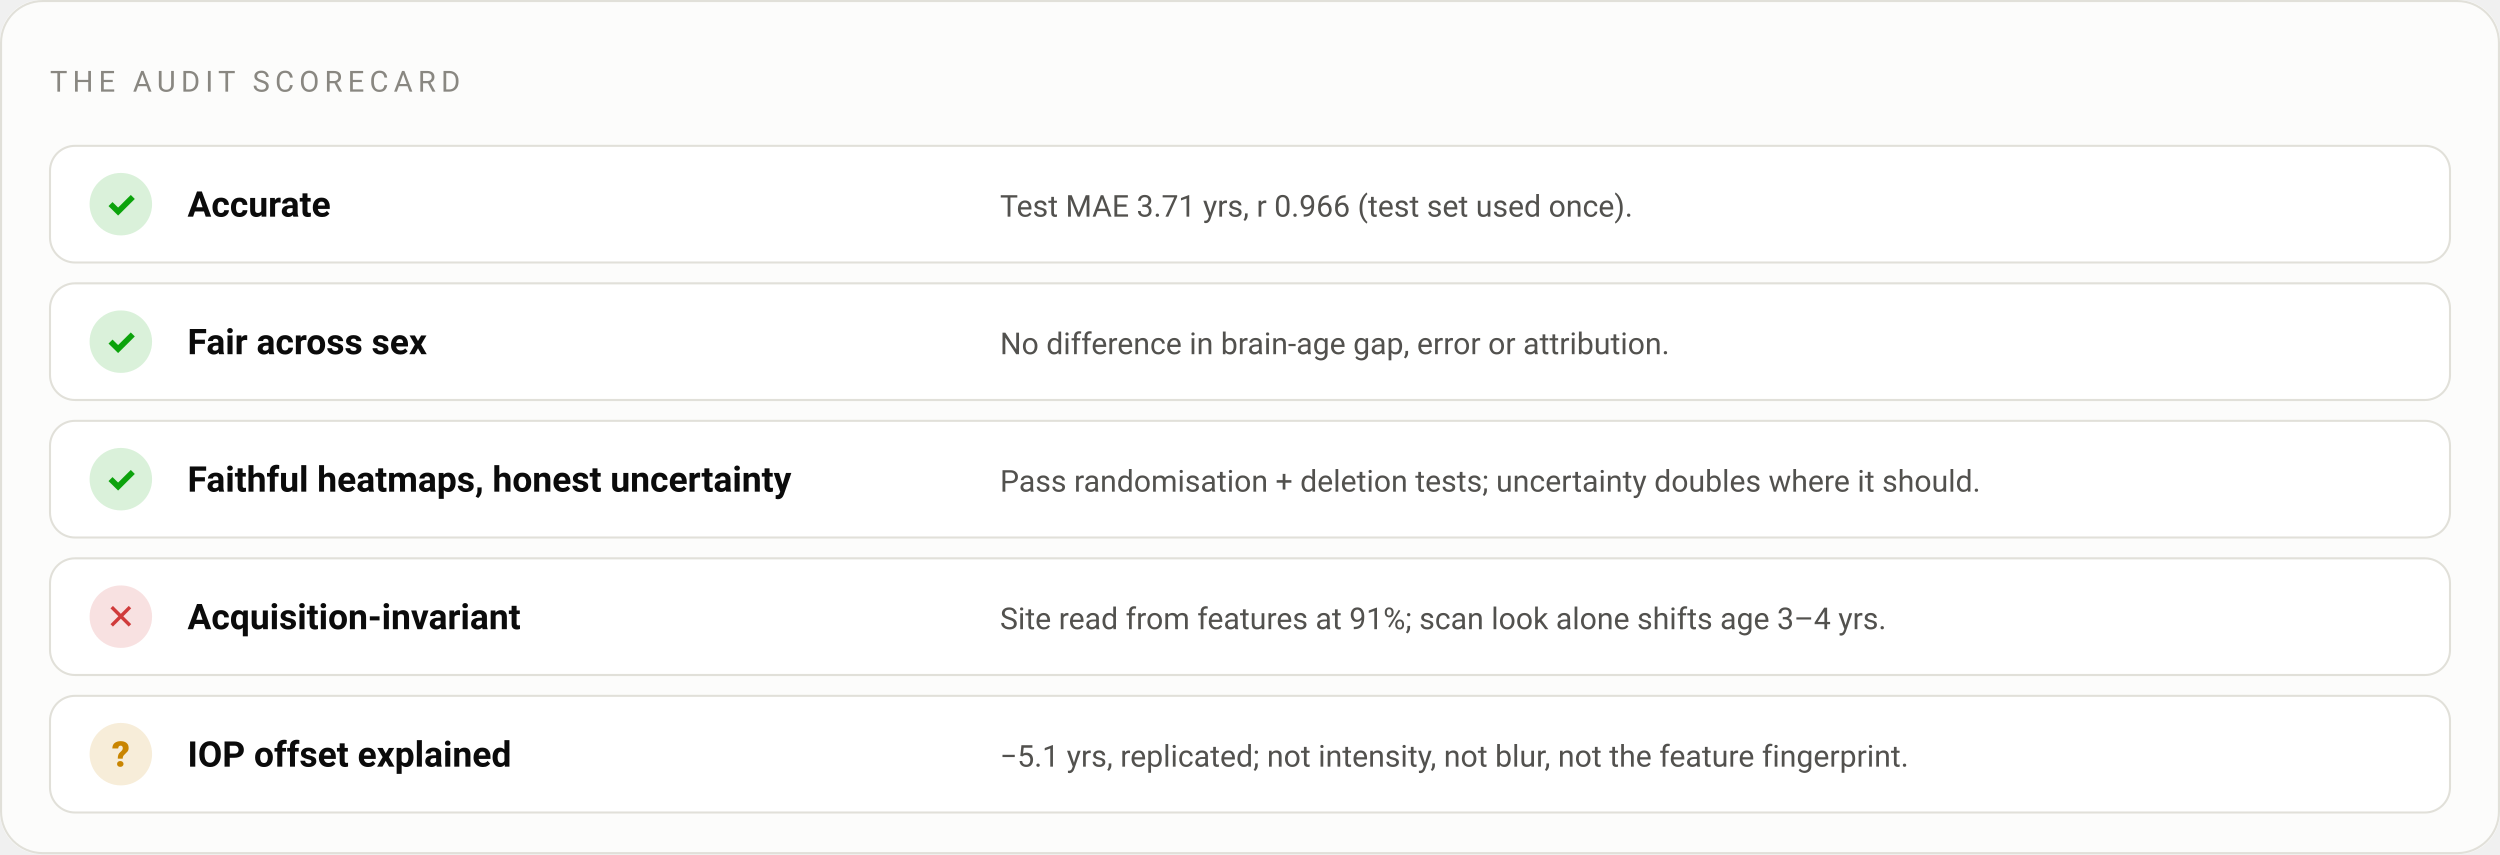
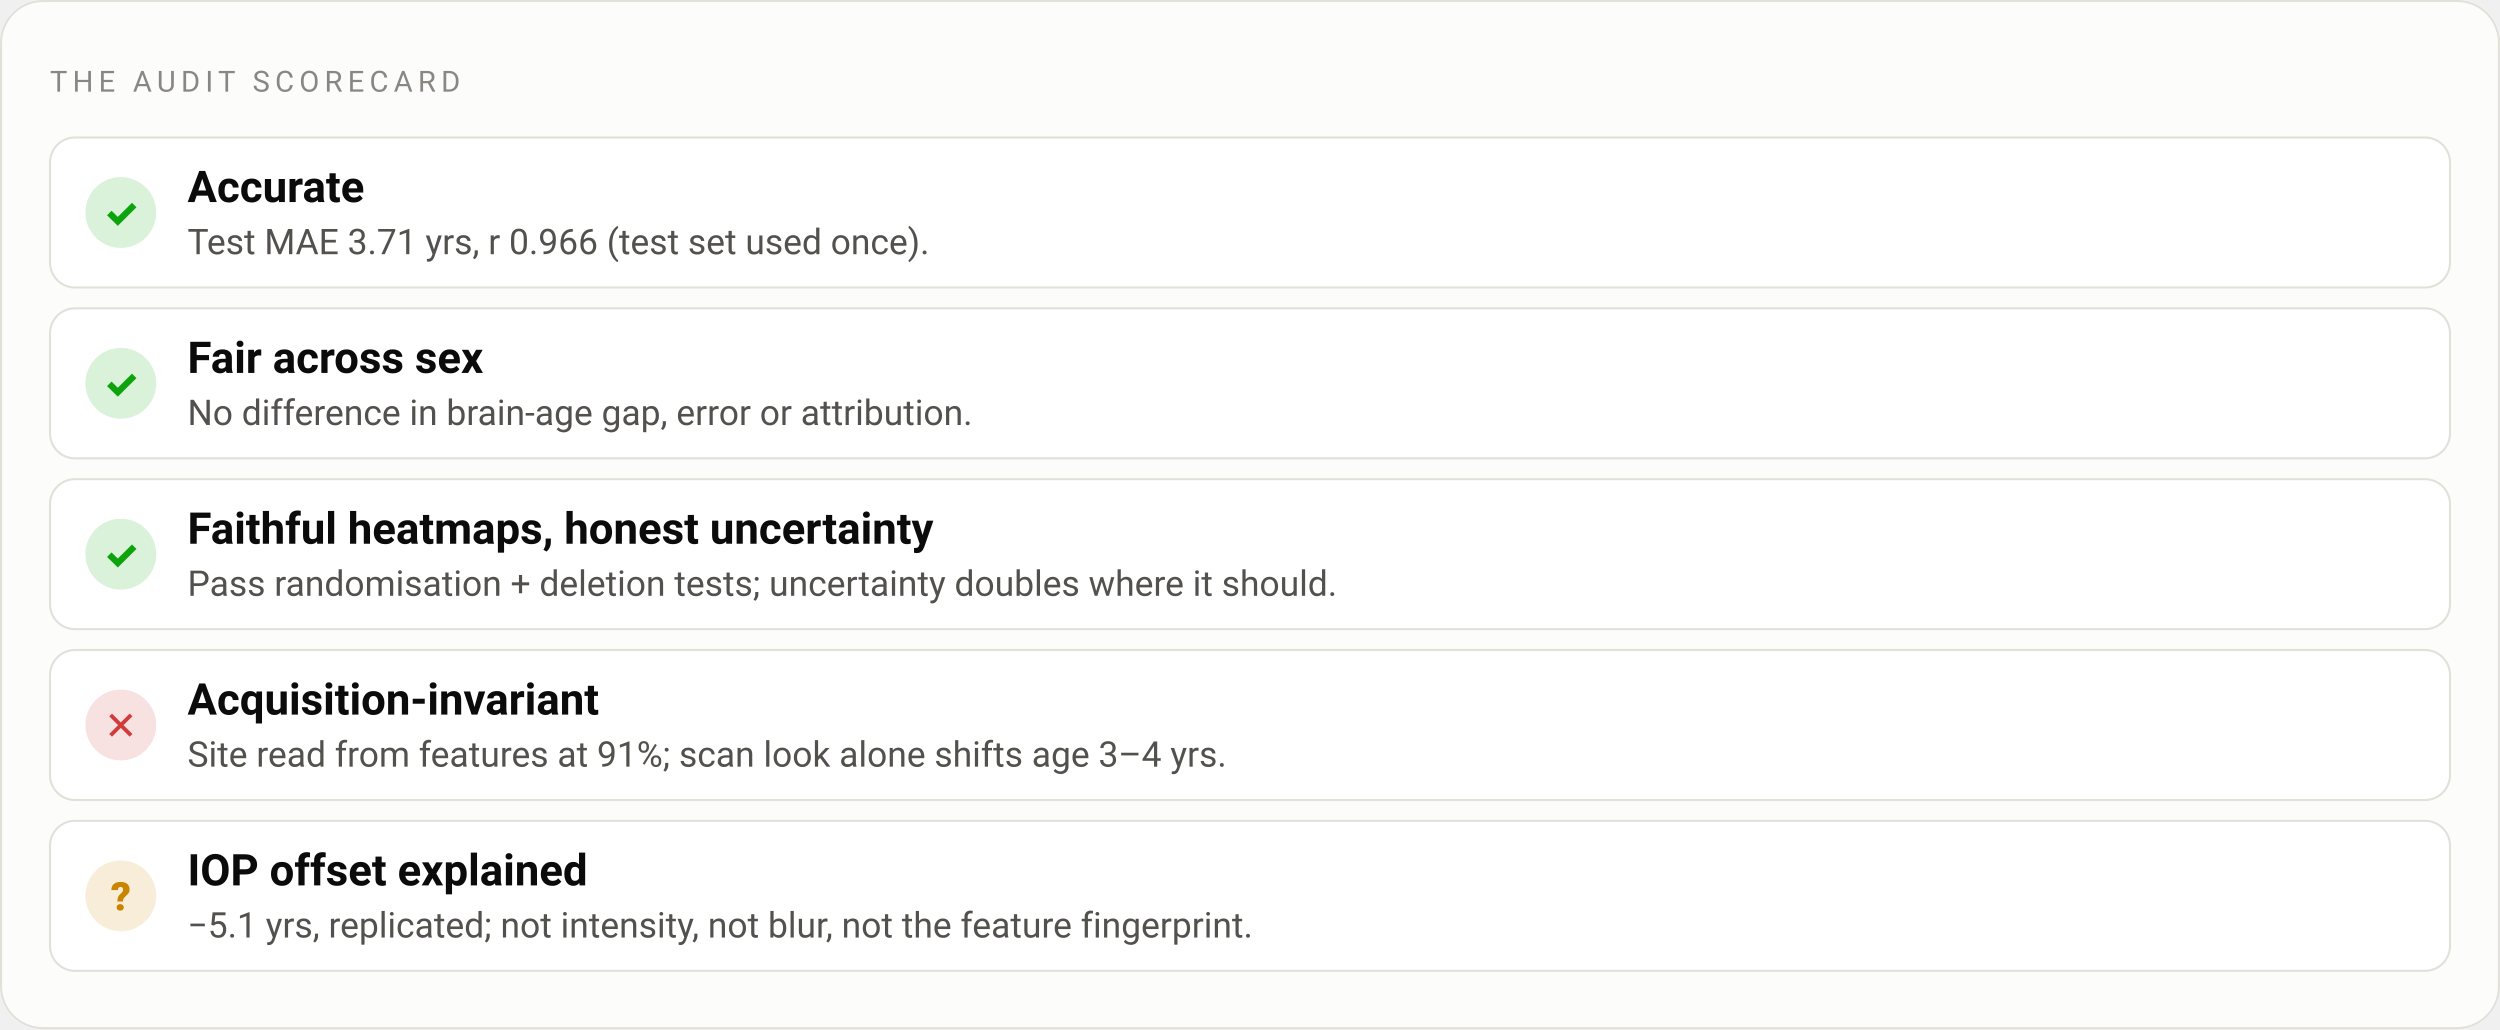
- <svg xmlns="http://www.w3.org/2000/svg" viewBox="0 0 1200 410" width="1200" height="410" font-family="system-ui,-apple-system,'Segoe UI',Roboto,Helvetica,Arial,sans-serif">
-   <rect width="1200" height="410" rx="20" fill="#fcfcfb" />
-   <rect x=".5" y=".5" width="1199" height="409" rx="20" fill="none" stroke="#e1e0d9" />
+ <svg xmlns="http://www.w3.org/2000/svg" viewBox="0 0 1200 494" width="1200" height="494" font-family="system-ui,-apple-system,'Segoe UI',Roboto,Helvetica,Arial,sans-serif">
+   <rect width="1200" height="494" rx="20" fill="#fcfcfb" />
+   <rect x=".5" y=".5" width="1199" height="493" rx="20" fill="none" stroke="#e1e0d9" />
  <text x="24" y="44" font-size="14" letter-spacing="2.5" fill="#898781">THE AUDIT SCORECARD</text>
  <g>
-     <rect x="24" y="70" width="1152" height="56" rx="12" fill="#ffffff" stroke="#e1e0d9" />
-     <circle cx="58" cy="98" r="15" fill="#0ca30c" fill-opacity=".15" />
-     <text x="58" y="104" text-anchor="middle" font-size="17" font-weight="800" fill="#0ca30c">✓</text>
-     <text x="90" y="104" font-size="17" font-weight="700" fill="#0b0b0b">Accurate</text>
-     <text x="480" y="104" font-size="14.5" fill="#52514e">Test MAE 3.71 yrs, r 0.966 (test set used once).</text>
+     <rect x="24" y="66" width="1152" height="72" rx="12" fill="#ffffff" stroke="#e1e0d9" />
+     <circle cx="58" cy="102" r="17" fill="#0ca30c" fill-opacity=".15" />
+     <text x="58" y="109" text-anchor="middle" font-size="19" font-weight="800" fill="#0ca30c">✓</text>
+     <text x="90" y="97" font-size="21" font-weight="700" fill="#0b0b0b">Accurate</text>
+     <text x="90" y="122" font-size="17" fill="#52514e">Test MAE 3.71 yrs, r 0.966 (test set used once).</text>
  </g>
  <g>
-     <rect x="24" y="136" width="1152" height="56" rx="12" fill="#ffffff" stroke="#e1e0d9" />
-     <circle cx="58" cy="164" r="15" fill="#0ca30c" fill-opacity=".15" />
-     <text x="58" y="170" text-anchor="middle" font-size="17" font-weight="800" fill="#0ca30c">✓</text>
-     <text x="90" y="170" font-size="17" font-weight="700" fill="#0b0b0b">Fair across sex</text>
-     <text x="480" y="170" font-size="14.5" fill="#52514e">No difference in brain-age gap, error or attribution.</text>
+     <rect x="24" y="148" width="1152" height="72" rx="12" fill="#ffffff" stroke="#e1e0d9" />
+     <circle cx="58" cy="184" r="17" fill="#0ca30c" fill-opacity=".15" />
+     <text x="58" y="191" text-anchor="middle" font-size="19" font-weight="800" fill="#0ca30c">✓</text>
+     <text x="90" y="179" font-size="21" font-weight="700" fill="#0b0b0b">Fair across sex</text>
+     <text x="90" y="204" font-size="17" fill="#52514e">No difference in brain-age gap, error or attribution.</text>
  </g>
  <g>
-     <rect x="24" y="202" width="1152" height="56" rx="12" fill="#ffffff" stroke="#e1e0d9" />
-     <circle cx="58" cy="230" r="15" fill="#0ca30c" fill-opacity=".15" />
-     <text x="58" y="236" text-anchor="middle" font-size="17" font-weight="800" fill="#0ca30c">✓</text>
-     <text x="90" y="236" font-size="17" font-weight="700" fill="#0b0b0b">Faithful heatmaps, honest uncertainty</text>
-     <text x="480" y="236" font-size="14.5" fill="#52514e">Pass randomisation + deletion tests; uncertainty doubles where it should.</text>
+     <rect x="24" y="230" width="1152" height="72" rx="12" fill="#ffffff" stroke="#e1e0d9" />
+     <circle cx="58" cy="266" r="17" fill="#0ca30c" fill-opacity=".15" />
+     <text x="58" y="273" text-anchor="middle" font-size="19" font-weight="800" fill="#0ca30c">✓</text>
+     <text x="90" y="261" font-size="21" font-weight="700" fill="#0b0b0b">Faithful heatmaps, honest uncertainty</text>
+     <text x="90" y="286" font-size="17" fill="#52514e">Pass randomisation + deletion tests; uncertainty doubles where it should.</text>
  </g>
  <g>
-     <rect x="24" y="268" width="1152" height="56" rx="12" fill="#ffffff" stroke="#e1e0d9" />
-     <circle cx="58" cy="296" r="15" fill="#d03b3b" fill-opacity=".15" />
-     <text x="58" y="302" text-anchor="middle" font-size="17" font-weight="800" fill="#d03b3b">✕</text>
-     <text x="90" y="302" font-size="17" font-weight="700" fill="#0b0b0b">Acquisition-invariant</text>
-     <text x="480" y="302" font-size="14.5" fill="#52514e">Site read from features at 91%; scan look alone shifts age 3–4 yrs.</text>
+     <rect x="24" y="312" width="1152" height="72" rx="12" fill="#ffffff" stroke="#e1e0d9" />
+     <circle cx="58" cy="348" r="17" fill="#d03b3b" fill-opacity=".15" />
+     <text x="58" y="355" text-anchor="middle" font-size="19" font-weight="800" fill="#d03b3b">✕</text>
+     <text x="90" y="343" font-size="21" font-weight="700" fill="#0b0b0b">Acquisition-invariant</text>
+     <text x="90" y="368" font-size="17" fill="#52514e">Site read from features at 91%; scan look alone shifts age 3–4 yrs.</text>
  </g>
  <g>
-     <rect x="24" y="334" width="1152" height="56" rx="12" fill="#ffffff" stroke="#e1e0d9" />
-     <circle cx="58" cy="362" r="15" fill="#c98500" fill-opacity=".15" />
-     <text x="58" y="368" text-anchor="middle" font-size="17" font-weight="800" fill="#c98500">?</text>
-     <text x="90" y="368" font-size="17" font-weight="700" fill="#0b0b0b">IOP offset explained</text>
-     <text x="480" y="368" font-size="14.5" fill="#52514e">−5.1 yrs, replicated; not intensity, not blur, not the feature fingerprint.</text>
+     <rect x="24" y="394" width="1152" height="72" rx="12" fill="#ffffff" stroke="#e1e0d9" />
+     <circle cx="58" cy="430" r="17" fill="#c98500" fill-opacity=".15" />
+     <text x="58" y="437" text-anchor="middle" font-size="19" font-weight="800" fill="#c98500">?</text>
+     <text x="90" y="425" font-size="21" font-weight="700" fill="#0b0b0b">IOP offset explained</text>
+     <text x="90" y="450" font-size="17" fill="#52514e">−5.1 yrs, replicated; not intensity, not blur, not the feature fingerprint.</text>
  </g>
</svg>
